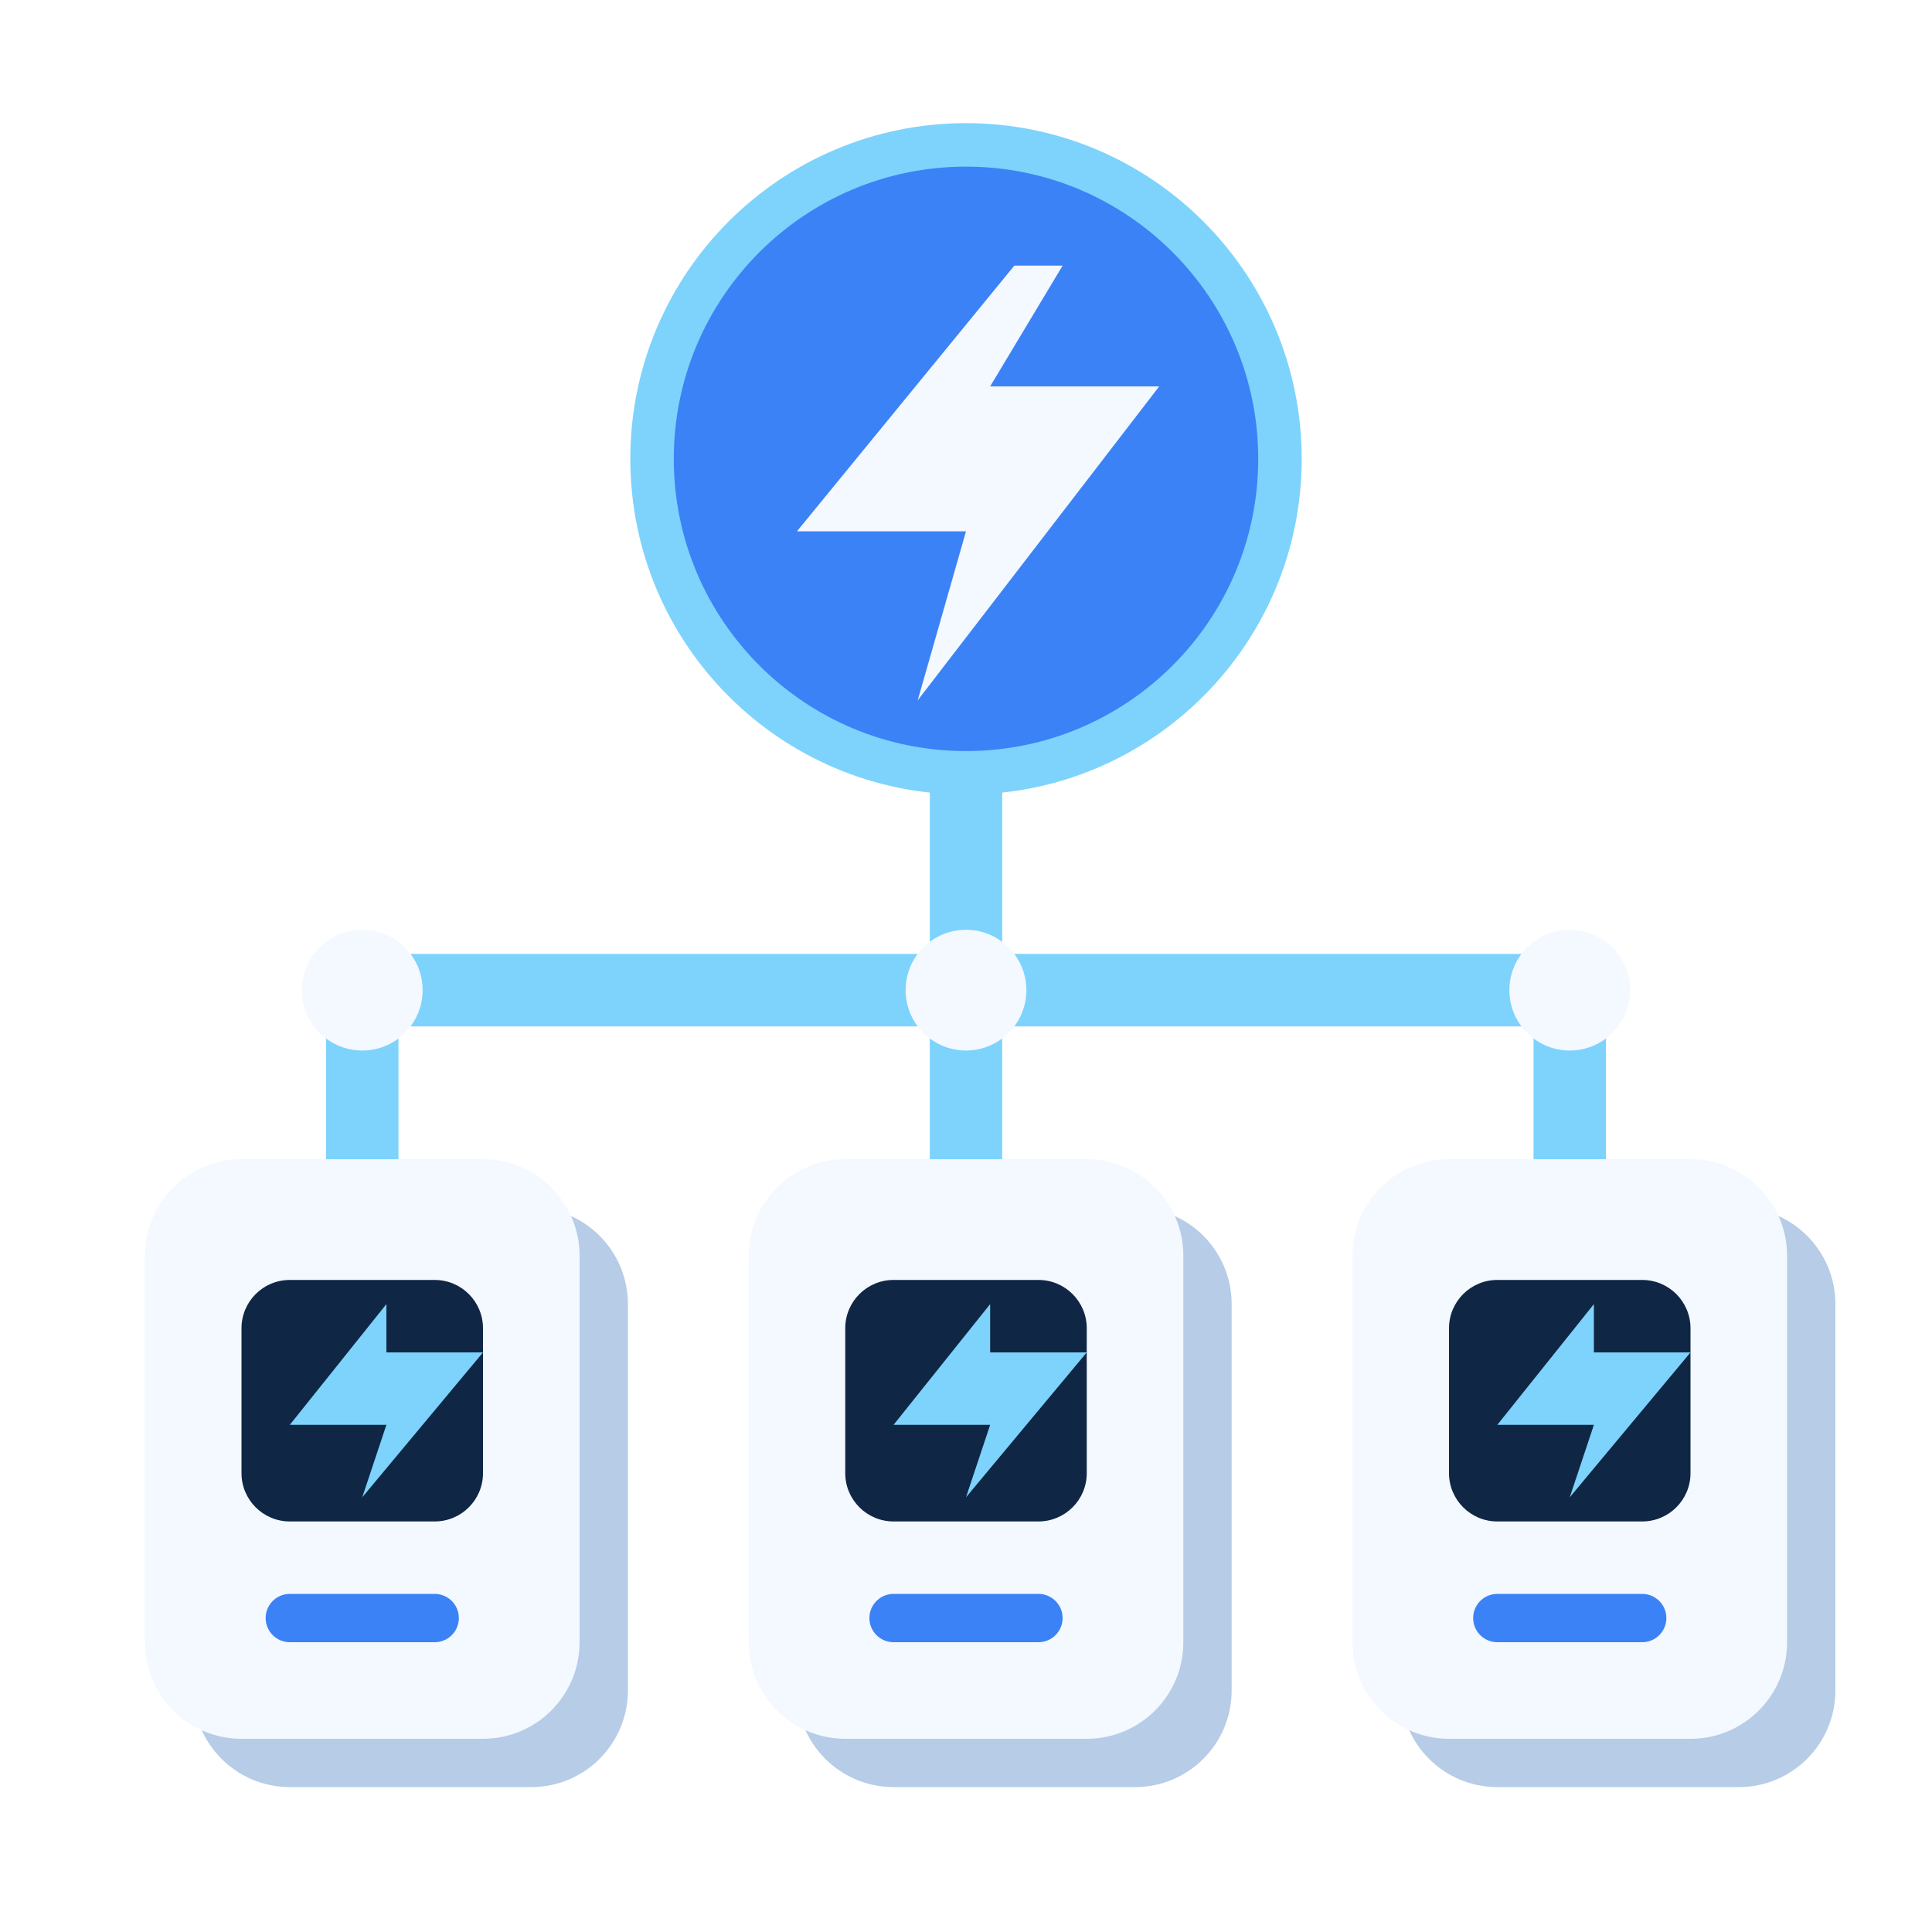
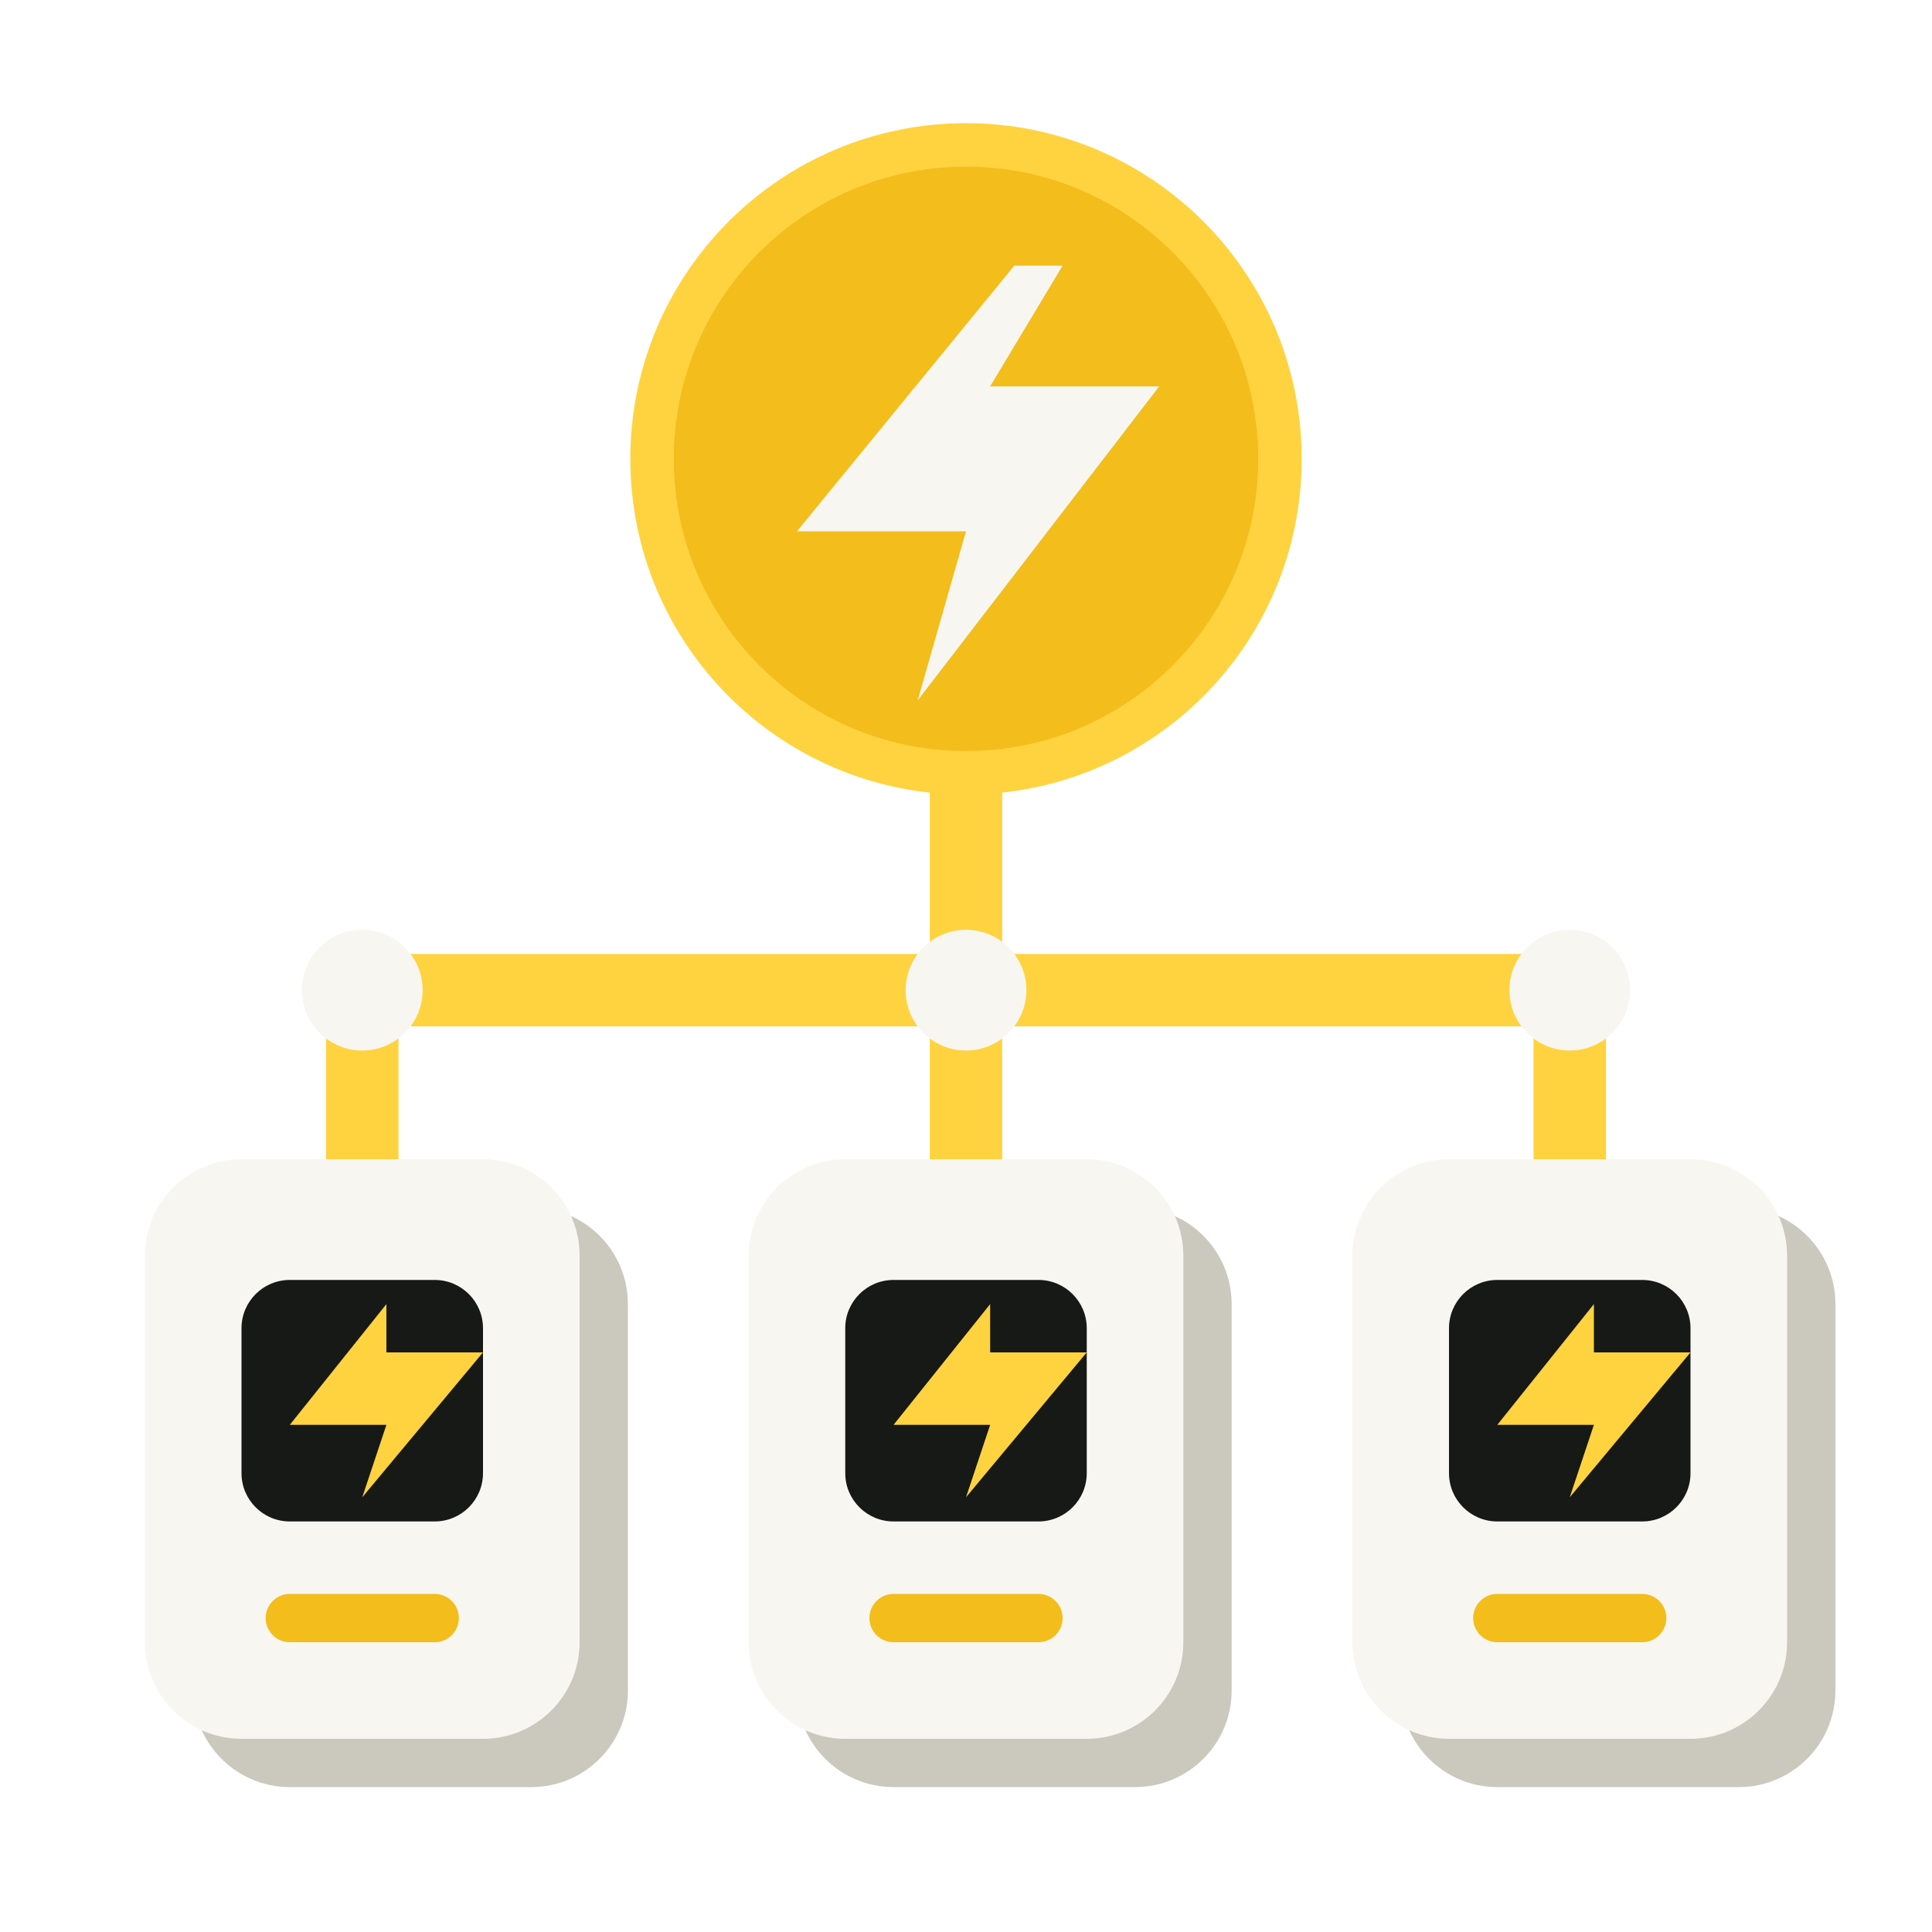
<svg xmlns="http://www.w3.org/2000/svg" width="80" height="80" viewBox="0 0 80 80" fill="none" stroke-linecap="round" stroke-linejoin="round">
-   <path d="M40 31v10M15 50V41h50v9M40 41v9" stroke="#7dd3fc" stroke-width="3" />
-   <circle cx="40" cy="19" r="13" fill="#3b82f6" stroke="#7dd3fc" stroke-width="1.8" />
-   <path d="m42 11-9 11h7l-2 7 10-13h-7l3-5Z" fill="#f4f8ff" />
-   <rect x="8" y="50" width="18" height="24" rx="4" fill="#b6cce7" />
-   <rect x="6" y="48" width="18" height="24" rx="4" fill="#f4f8ff" />
-   <rect x="10" y="53" width="10" height="10" rx="2" fill="#102645" />
-   <path d="m16 54-4 5h4l-1 3 5-6h-4Z" fill="#7dd3fc" />
-   <path d="M12 67h6" stroke="#3b82f6" stroke-width="2" />
-   <rect x="33" y="50" width="18" height="24" rx="4" fill="#b6cce7" />
-   <rect x="31" y="48" width="18" height="24" rx="4" fill="#f4f8ff" />
-   <rect x="35" y="53" width="10" height="10" rx="2" fill="#102645" />
-   <path d="m41 54-4 5h4l-1 3 5-6h-4Z" fill="#7dd3fc" />
-   <path d="M37 67h6" stroke="#3b82f6" stroke-width="2" />
-   <rect x="58" y="50" width="18" height="24" rx="4" fill="#b6cce7" />
-   <rect x="56" y="48" width="18" height="24" rx="4" fill="#f4f8ff" />
-   <rect x="60" y="53" width="10" height="10" rx="2" fill="#102645" />
-   <path d="m66 54-4 5h4l-1 3 5-6h-4Z" fill="#7dd3fc" />
-   <path d="M62 67h6" stroke="#3b82f6" stroke-width="2" />
-   <circle cx="15" cy="41" r="2.5" fill="#f4f8ff" />
-   <circle cx="40" cy="41" r="2.5" fill="#f4f8ff" />
-   <circle cx="65" cy="41" r="2.5" fill="#f4f8ff" />
+   <path d="M40 31v10M15 50V41h50v9M40 41v9" stroke="#ffd33f" stroke-width="3" />
+   <circle cx="40" cy="19" r="13" fill="#f3bd1c" stroke="#ffd33f" stroke-width="1.8" />
+   <path d="m42 11-9 11h7l-2 7 10-13h-7l3-5Z" fill="#f8f6f0" />
+   <rect x="8" y="50" width="18" height="24" rx="4" fill="#cbc8bd" />
+   <rect x="6" y="48" width="18" height="24" rx="4" fill="#f8f6f0" />
+   <rect x="10" y="53" width="10" height="10" rx="2" fill="#171916" />
+   <path d="m16 54-4 5h4l-1 3 5-6h-4Z" fill="#ffd33f" />
+   <path d="M12 67h6" stroke="#f3bd1c" stroke-width="2" />
+   <rect x="33" y="50" width="18" height="24" rx="4" fill="#cbc8bd" />
+   <rect x="31" y="48" width="18" height="24" rx="4" fill="#f8f6f0" />
+   <rect x="35" y="53" width="10" height="10" rx="2" fill="#171916" />
+   <path d="m41 54-4 5h4l-1 3 5-6h-4Z" fill="#ffd33f" />
+   <path d="M37 67h6" stroke="#f3bd1c" stroke-width="2" />
+   <rect x="58" y="50" width="18" height="24" rx="4" fill="#cbc8bd" />
+   <rect x="56" y="48" width="18" height="24" rx="4" fill="#f8f6f0" />
+   <rect x="60" y="53" width="10" height="10" rx="2" fill="#171916" />
+   <path d="m66 54-4 5h4l-1 3 5-6h-4Z" fill="#ffd33f" />
+   <path d="M62 67h6" stroke="#f3bd1c" stroke-width="2" />
+   <circle cx="15" cy="41" r="2.5" fill="#f8f6f0" />
+   <circle cx="40" cy="41" r="2.5" fill="#f8f6f0" />
+   <circle cx="65" cy="41" r="2.5" fill="#f8f6f0" />
</svg>
